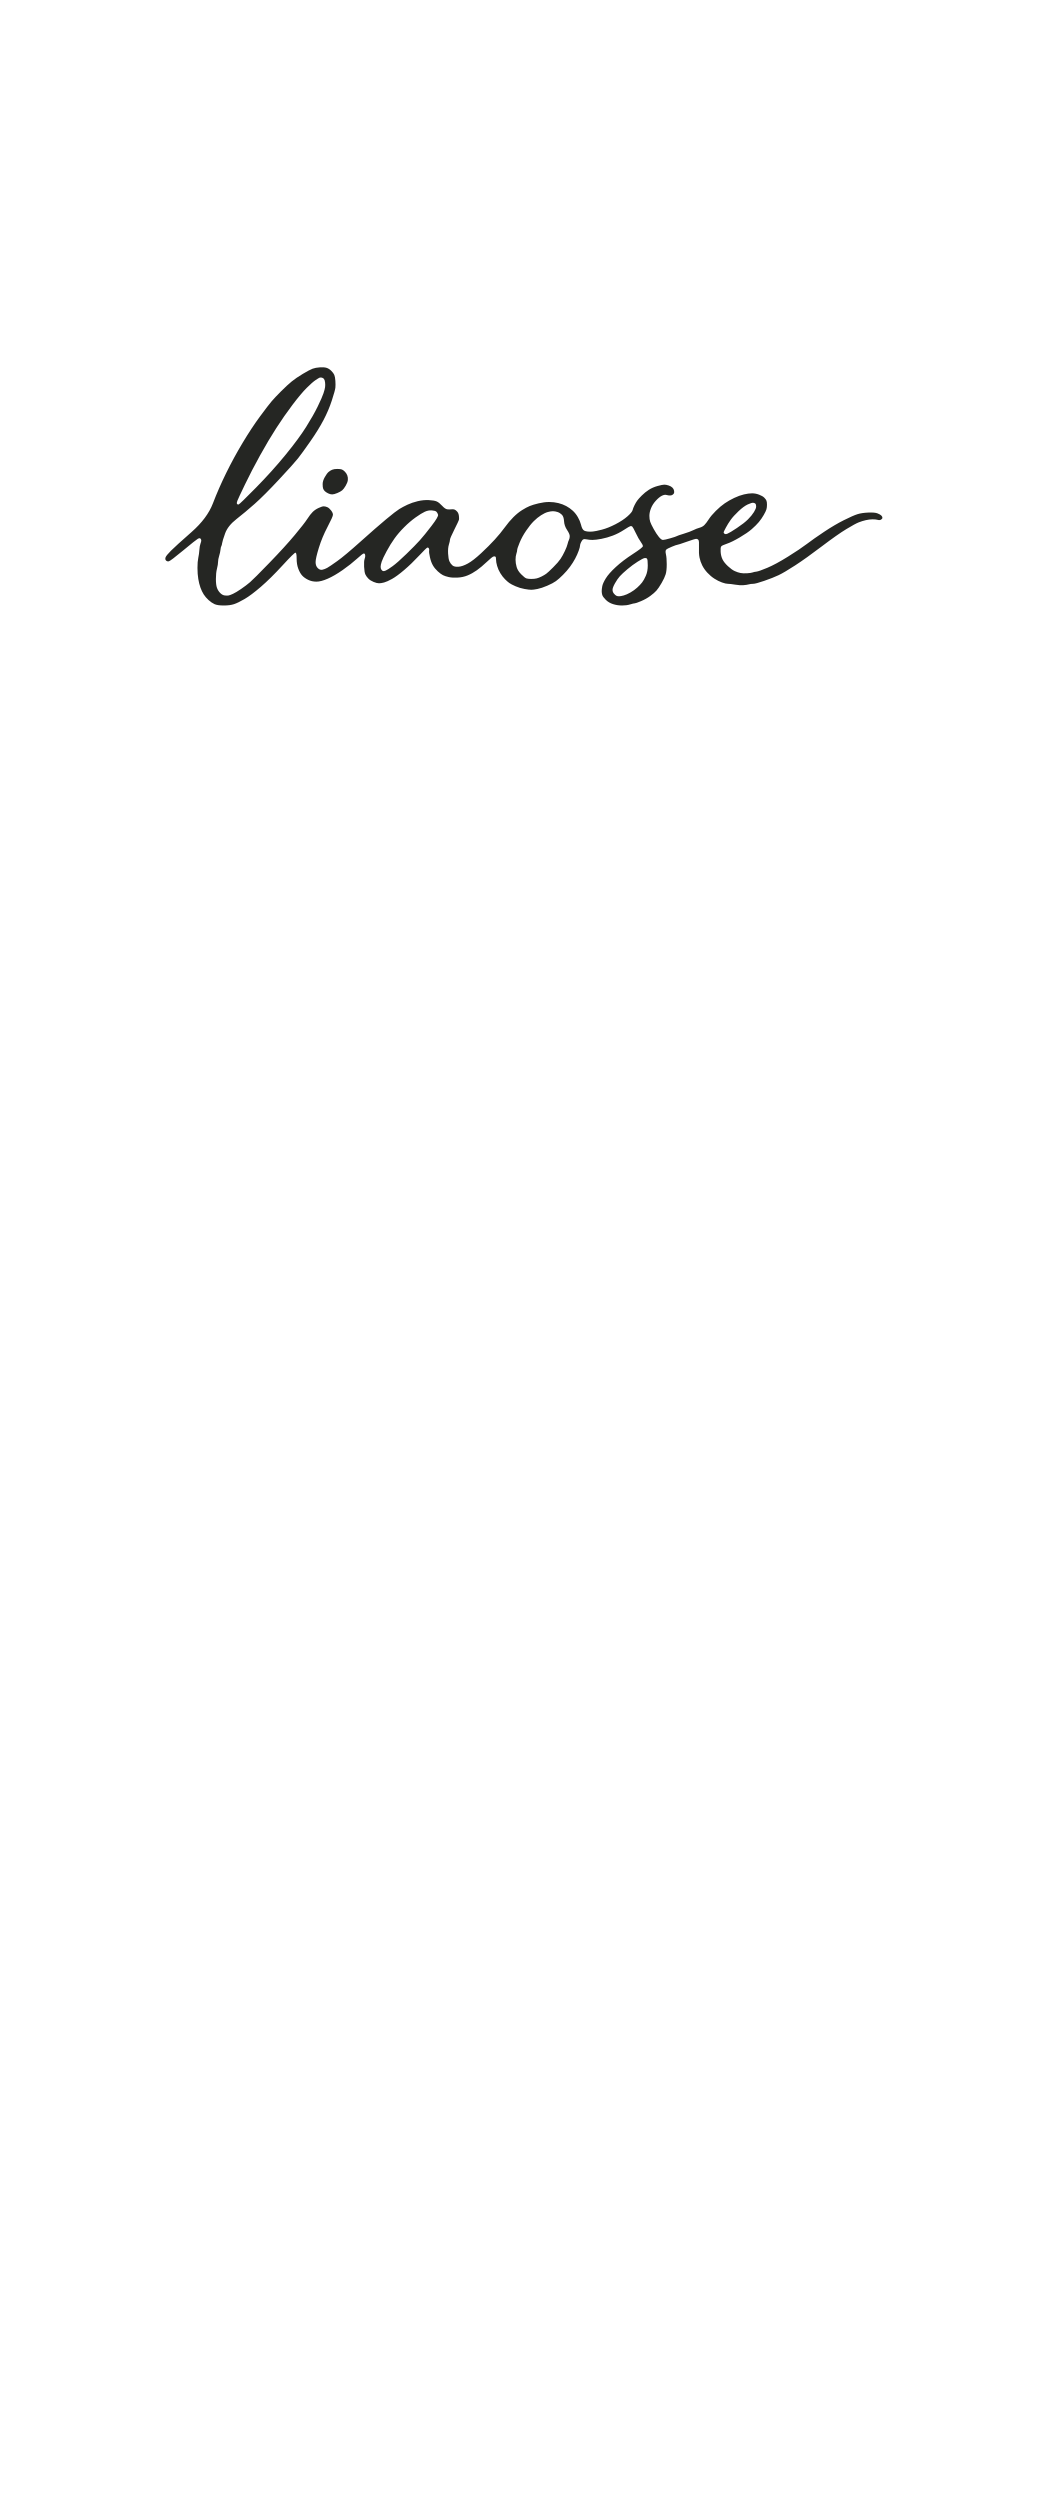
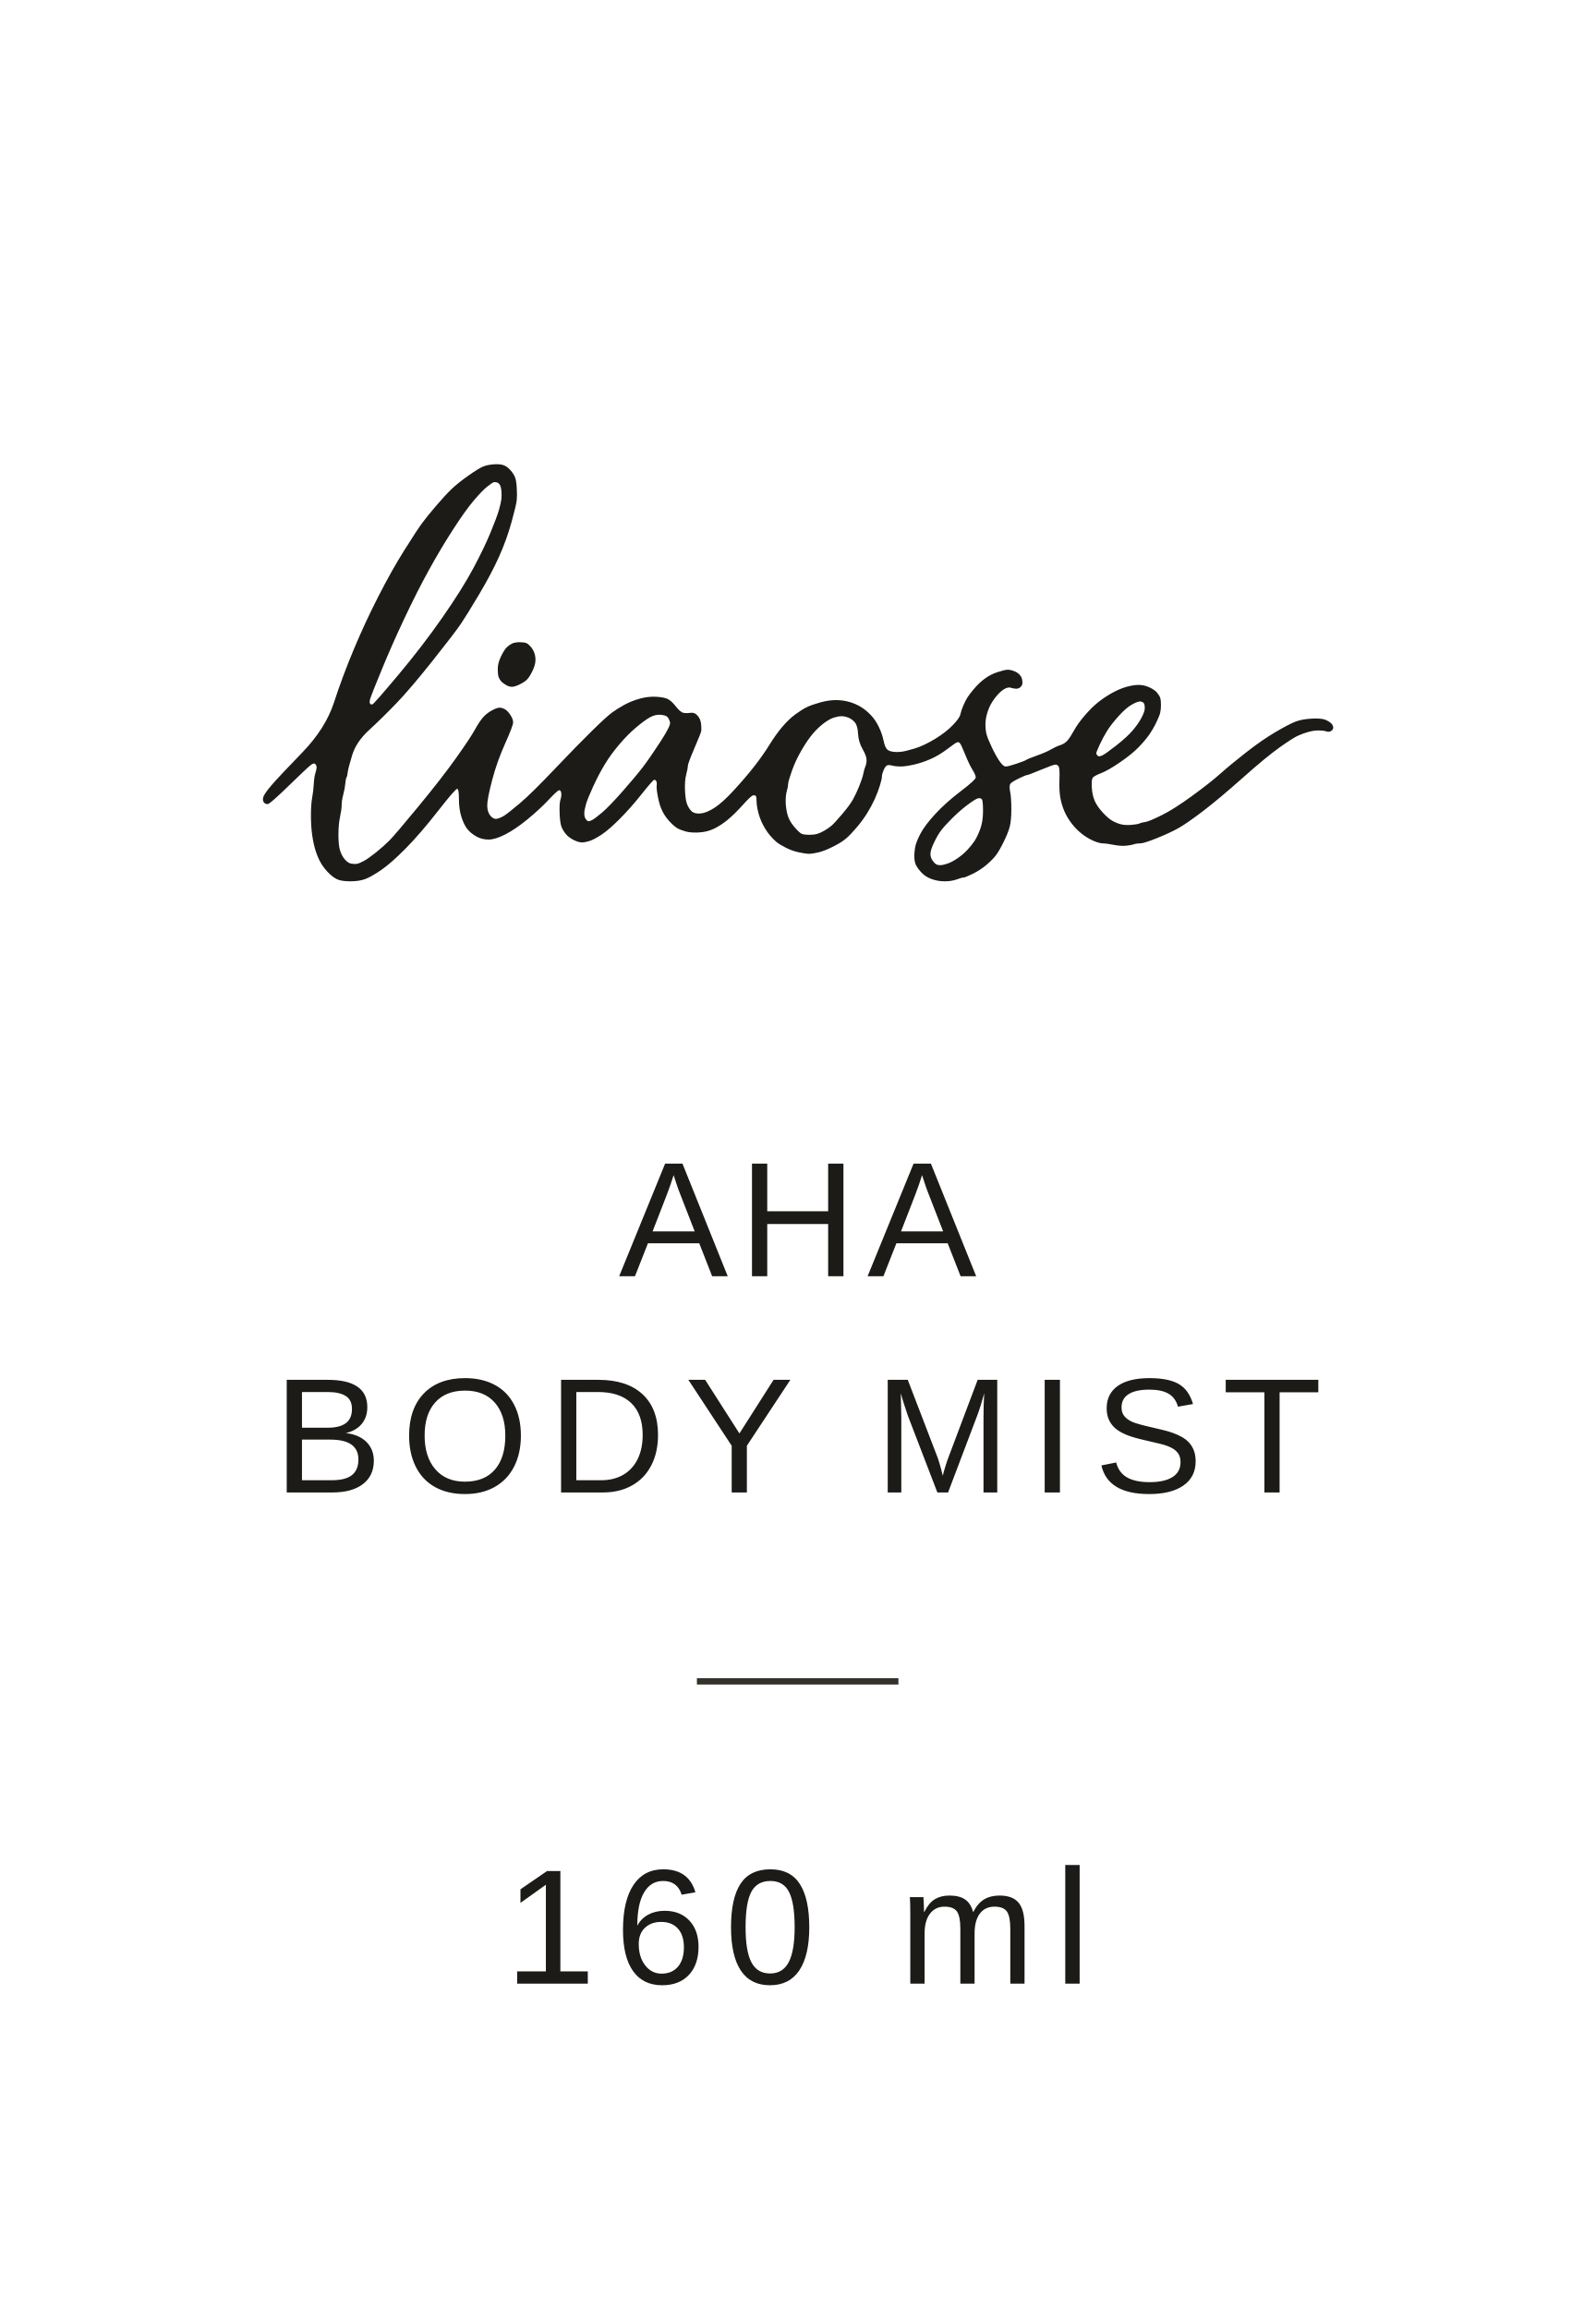
- <svg xmlns="http://www.w3.org/2000/svg" width="379" height="900" viewBox="0 0 379 900">
-   <svg x="56.85" y="130" width="265.3" height="97.537" viewBox="0 0 340 125">
-     <path d="M 86.250 51.000 Q 85.500 50.250 84.875 50.000 Q 84.250 49.750 82.750 49.750 Q 81.250 49.750 80.375 50.125 Q 79.500 50.500 78.750 51.125 Q 78.000 51.750 77.000 53.500 Q 76.000 55.250 76.000 56.750 Q 76.000 58.250 76.250 58.875 Q 76.500 59.500 77.000 60.000 Q 77.500 60.500 78.500 61.000 Q 79.500 61.500 80.375 61.500 Q 81.250 61.500 82.750 60.875 Q 84.250 60.250 85.000 59.625 Q 85.750 59.000 86.625 57.500 Q 87.500 56.000 87.625 54.875 Q 87.750 53.750 87.375 52.750 Q 87.000 51.750 86.250 51.000 Z M 3.500 90.625 Q 3.250 91.500 3.750 92.000 Q 4.250 92.500 5.000 92.375 Q 5.750 92.250 11.625 87.375 Q 17.500 82.500 18.375 82.000 Q 19.250 81.500 19.625 81.875 Q 20.000 82.250 20.000 82.750 Q 20.000 83.250 19.625 84.250 Q 19.250 85.250 19.125 87.125 Q 19.000 89.000 18.625 90.750 Q 18.250 92.500 18.250 95.375 Q 18.250 98.250 18.625 100.500 Q 19.000 102.750 19.625 104.500 Q 20.250 106.250 21.125 107.625 Q 22.000 109.000 23.375 110.250 Q 24.750 111.500 26.125 112.125 Q 27.500 112.750 30.375 112.750 Q 33.250 112.750 35.125 112.125 Q 37.000 111.500 40.000 109.750 Q 43.000 108.000 47.500 104.125 Q 52.000 100.250 57.500 94.250 Q 63.000 88.250 63.500 88.375 Q 64.000 88.500 64.000 91.125 Q 64.000 93.750 64.750 95.750 Q 65.500 97.750 66.500 98.875 Q 67.500 100.000 69.250 100.875 Q 71.000 101.750 73.125 101.750 Q 75.250 101.750 78.375 100.375 Q 81.500 99.000 85.250 96.375 Q 89.000 93.750 91.750 91.250 Q 94.500 88.750 95.000 88.750 Q 95.500 88.750 95.625 89.500 Q 95.750 90.250 95.375 91.250 Q 95.000 92.250 95.125 94.875 Q 95.250 97.500 95.750 98.500 Q 96.250 99.500 97.125 100.375 Q 98.000 101.250 99.500 101.875 Q 101.000 102.500 102.000 102.500 Q 103.000 102.500 104.375 102.125 Q 105.750 101.750 108.000 100.500 Q 110.250 99.250 113.625 96.375 Q 117.000 93.500 120.500 89.750 Q 124.000 86.000 124.375 86.000 Q 124.750 86.000 125.000 86.375 Q 125.250 86.750 125.125 87.500 Q 125.000 88.250 125.500 90.500 Q 126.000 92.750 126.875 94.250 Q 127.750 95.750 129.125 97.000 Q 130.500 98.250 131.500 98.750 Q 132.500 99.250 134.125 99.625 Q 135.750 100.000 138.250 99.875 Q 140.750 99.750 142.875 98.875 Q 145.000 98.000 147.125 96.500 Q 149.250 95.000 151.750 92.625 Q 154.250 90.250 154.875 90.125 Q 155.500 90.000 155.750 90.250 Q 156.000 90.500 156.000 91.625 Q 156.000 92.750 156.500 94.500 Q 157.000 96.250 158.000 97.875 Q 159.000 99.500 160.125 100.625 Q 161.250 101.750 162.125 102.375 Q 163.000 103.000 165.000 103.875 Q 167.000 104.750 169.125 105.125 Q 171.250 105.500 172.250 105.500 Q 173.250 105.500 175.125 105.125 Q 177.000 104.750 179.625 103.625 Q 182.250 102.500 183.625 101.500 Q 185.000 100.500 186.875 98.625 Q 188.750 96.750 190.125 94.875 Q 191.500 93.000 192.500 91.125 Q 193.500 89.250 194.125 87.500 Q 194.750 85.750 194.750 85.125 Q 194.750 84.500 195.250 83.500 Q 195.750 82.500 196.250 82.250 Q 196.750 82.000 197.875 82.250 Q 199.000 82.500 200.500 82.500 Q 202.000 82.500 204.625 82.000 Q 207.250 81.500 209.875 80.500 Q 212.500 79.500 215.000 77.875 Q 217.500 76.250 218.000 76.125 Q 218.500 76.000 218.875 76.375 Q 219.250 76.750 220.500 79.375 Q 221.750 82.000 222.750 83.375 Q 223.750 84.750 223.750 85.375 Q 223.750 86.000 219.125 89.000 Q 214.500 92.000 211.250 95.000 Q 208.000 98.000 206.625 100.250 Q 205.250 102.500 205.000 103.875 Q 204.750 105.250 204.750 106.125 Q 204.750 107.000 205.000 107.875 Q 205.250 108.750 206.625 110.125 Q 208.000 111.500 210.000 112.125 Q 212.000 112.750 214.125 112.750 Q 216.250 112.750 217.875 112.250 Q 219.500 111.750 220.000 111.750 Q 220.500 111.750 222.875 110.750 Q 225.250 109.750 227.125 108.375 Q 229.000 107.000 230.000 105.875 Q 231.000 104.750 232.375 102.375 Q 233.750 100.000 234.250 98.375 Q 234.750 96.750 234.750 93.750 Q 234.750 90.750 234.375 89.125 Q 234.000 87.500 234.500 87.000 Q 235.000 86.500 237.125 85.625 Q 239.250 84.750 239.625 84.750 Q 240.000 84.750 243.875 83.375 Q 247.750 82.000 248.375 82.000 Q 249.000 82.000 249.375 82.500 Q 249.750 83.000 249.625 85.875 Q 249.500 88.750 249.875 90.625 Q 250.250 92.500 251.125 94.250 Q 252.000 96.000 253.500 97.625 Q 255.000 99.250 256.750 100.375 Q 258.500 101.500 260.250 102.125 Q 262.000 102.750 263.000 102.750 Q 264.000 102.750 266.250 103.125 Q 268.500 103.500 270.125 103.375 Q 271.750 103.250 272.625 103.000 Q 273.500 102.750 274.625 102.750 Q 275.750 102.750 279.750 101.375 Q 283.750 100.000 286.375 98.750 Q 289.000 97.500 294.000 94.250 Q 299.000 91.000 306.250 85.500 Q 313.500 80.000 317.625 77.500 Q 321.750 75.000 323.375 74.375 Q 325.000 73.750 326.625 73.375 Q 328.250 73.000 329.750 73.000 Q 331.250 73.000 332.125 73.250 Q 333.000 73.500 333.625 73.125 Q 334.250 72.750 334.250 72.250 Q 334.250 71.750 333.750 71.250 Q 333.250 70.750 332.000 70.250 Q 330.750 69.750 327.750 69.875 Q 324.750 70.000 322.750 70.625 Q 320.750 71.250 316.500 73.375 Q 312.250 75.500 307.375 78.750 Q 302.500 82.000 299.375 84.375 Q 296.250 86.750 290.625 90.250 Q 285.000 93.750 281.125 95.375 Q 277.250 97.000 276.125 97.125 Q 275.000 97.250 274.375 97.500 Q 273.750 97.750 271.875 97.875 Q 270.000 98.000 268.750 97.750 Q 267.500 97.500 266.125 96.875 Q 264.750 96.250 263.000 94.625 Q 261.250 93.000 260.500 91.500 Q 259.750 90.000 259.625 88.000 Q 259.500 86.000 259.875 85.500 Q 260.250 85.000 262.500 84.250 Q 264.750 83.500 268.375 81.375 Q 272.000 79.250 274.000 77.500 Q 276.000 75.750 277.250 74.250 Q 278.500 72.750 279.500 71.000 Q 280.500 69.250 280.750 68.375 Q 281.000 67.500 281.000 66.250 Q 281.000 65.000 280.750 64.375 Q 280.500 63.750 279.750 63.000 Q 279.000 62.250 277.375 61.625 Q 275.750 61.000 274.125 61.000 Q 272.500 61.000 270.375 61.500 Q 268.250 62.000 265.875 63.125 Q 263.500 64.250 261.500 65.625 Q 259.500 67.000 257.375 69.125 Q 255.250 71.250 254.125 73.000 Q 253.000 74.750 252.125 75.625 Q 251.250 76.500 249.875 76.875 Q 248.500 77.250 247.000 78.000 Q 245.500 78.750 242.625 79.625 Q 239.750 80.500 239.375 80.750 Q 239.000 81.000 236.375 81.750 Q 233.750 82.500 233.000 82.500 Q 232.250 82.500 231.125 81.125 Q 230.000 79.750 228.750 77.500 Q 227.500 75.250 227.125 74.125 Q 226.750 73.000 226.750 71.375 Q 226.750 69.750 227.500 67.875 Q 228.250 66.000 229.750 64.375 Q 231.250 62.750 232.500 62.125 Q 233.750 61.500 234.625 61.750 Q 235.500 62.000 236.250 62.000 Q 237.000 62.000 237.500 61.625 Q 238.000 61.250 238.125 60.875 Q 238.250 60.500 238.125 59.750 Q 238.000 59.000 237.375 58.375 Q 236.750 57.750 235.625 57.375 Q 234.500 57.000 233.625 57.000 Q 232.750 57.000 230.500 57.625 Q 228.250 58.250 226.500 59.375 Q 224.750 60.500 223.250 62.000 Q 221.750 63.500 221.125 64.375 Q 220.500 65.250 219.875 66.500 Q 219.250 67.750 219.000 68.750 Q 218.750 69.750 216.625 71.625 Q 214.500 73.500 211.125 75.250 Q 207.750 77.000 204.875 77.750 Q 202.000 78.500 200.625 78.625 Q 199.250 78.750 198.250 78.625 Q 197.250 78.500 196.750 78.250 Q 196.250 78.000 195.875 77.375 Q 195.500 76.750 195.125 75.250 Q 194.750 73.750 193.750 72.000 Q 192.750 70.250 191.375 69.000 Q 190.000 67.750 188.375 66.875 Q 186.750 66.000 184.750 65.500 Q 182.750 65.000 180.500 65.000 Q 178.250 65.000 175.625 65.625 Q 173.000 66.250 171.500 66.875 Q 170.000 67.500 168.000 68.750 Q 166.000 70.000 164.000 72.000 Q 162.000 74.000 160.000 76.750 Q 158.000 79.500 155.375 82.375 Q 152.750 85.250 149.125 88.625 Q 145.500 92.000 143.000 93.375 Q 140.500 94.750 138.625 94.875 Q 136.750 95.000 135.875 94.250 Q 135.000 93.500 134.500 92.375 Q 134.000 91.250 133.875 88.750 Q 133.750 86.250 134.250 84.625 Q 134.750 83.000 134.750 82.375 Q 134.750 81.750 136.750 77.750 Q 138.750 73.750 138.875 73.250 Q 139.000 72.750 138.875 71.500 Q 138.750 70.250 138.125 69.500 Q 137.500 68.750 136.875 68.500 Q 136.250 68.250 135.375 68.375 Q 134.500 68.500 133.500 68.375 Q 132.500 68.250 131.125 66.750 Q 129.750 65.250 128.625 64.750 Q 127.500 64.250 125.000 64.125 Q 122.500 64.000 119.875 64.625 Q 117.250 65.250 115.125 66.250 Q 113.000 67.250 111.375 68.250 Q 109.750 69.250 105.250 73.000 Q 100.750 76.750 93.500 83.250 Q 86.250 89.750 82.750 92.250 Q 79.250 94.750 78.125 95.375 Q 77.000 96.000 75.875 96.250 Q 74.750 96.500 73.750 95.500 Q 72.750 94.500 72.750 92.750 Q 72.750 91.000 74.250 86.125 Q 75.750 81.250 78.250 76.500 Q 80.750 71.750 80.750 70.875 Q 80.750 70.000 79.875 68.875 Q 79.000 67.750 78.125 67.375 Q 77.250 67.000 76.500 67.000 Q 75.750 67.000 74.125 67.750 Q 72.500 68.500 71.375 69.625 Q 70.250 70.750 68.875 72.875 Q 67.500 75.000 63.125 80.250 Q 58.750 85.500 51.500 93.000 Q 44.250 100.500 42.500 102.000 Q 40.750 103.500 38.375 105.125 Q 36.000 106.750 34.625 107.375 Q 33.250 108.000 32.625 108.125 Q 32.000 108.250 30.875 108.125 Q 29.750 108.000 28.750 107.000 Q 27.750 106.000 27.250 104.625 Q 26.750 103.250 26.750 100.500 Q 26.750 97.750 27.250 95.750 Q 27.750 93.750 27.750 92.625 Q 27.750 91.500 28.250 89.875 Q 28.750 88.250 28.875 87.000 Q 29.000 85.750 29.250 85.375 Q 29.500 85.000 29.625 84.000 Q 29.750 83.000 31.000 79.500 Q 32.250 76.000 36.250 72.875 Q 40.250 69.750 44.625 65.875 Q 49.000 62.000 55.875 54.625 Q 62.750 47.250 64.625 44.875 Q 66.500 42.500 70.250 37.125 Q 74.000 31.750 76.375 27.250 Q 78.750 22.750 80.250 18.125 Q 81.750 13.500 81.875 12.250 Q 82.000 11.000 81.875 9.125 Q 81.750 7.250 81.375 6.375 Q 81.000 5.500 80.000 4.500 Q 79.000 3.500 77.875 3.125 Q 76.750 2.750 74.750 2.875 Q 72.750 3.000 71.375 3.500 Q 70.000 4.000 66.875 5.875 Q 63.750 7.750 61.750 9.375 Q 59.750 11.000 56.875 13.875 Q 54.000 16.750 52.500 18.500 Q 51.000 20.250 47.125 25.500 Q 43.250 30.750 39.125 37.625 Q 35.000 44.500 31.500 51.625 Q 28.000 58.750 25.375 65.625 Q 22.750 72.500 15.500 78.875 Q 8.250 85.250 6.000 87.500 Q 3.750 89.750 3.500 90.625 Z M 224.500 90.875 Q 225.250 90.750 225.625 91.125 Q 226.000 91.500 226.000 94.250 Q 226.000 97.000 225.125 99.000 Q 224.250 101.000 223.375 102.125 Q 222.500 103.250 221.125 104.500 Q 219.750 105.750 218.000 106.750 Q 216.250 107.750 214.875 108.125 Q 213.500 108.500 212.750 108.500 Q 212.000 108.500 211.500 108.250 Q 211.000 108.000 210.375 107.250 Q 209.750 106.500 209.750 105.500 Q 209.750 104.500 210.875 102.500 Q 212.000 100.500 213.125 99.250 Q 214.250 98.000 216.625 96.000 Q 219.000 94.000 221.375 92.500 Q 223.750 91.000 224.500 90.875 Z M 184.375 69.625 Q 185.500 70.000 186.375 70.875 Q 187.250 71.750 187.375 73.875 Q 187.500 76.000 188.750 77.875 Q 190.000 79.750 190.000 80.750 Q 190.000 81.750 189.625 82.500 Q 189.250 83.250 189.000 84.375 Q 188.750 85.500 187.750 87.625 Q 186.750 89.750 185.750 91.250 Q 184.750 92.750 182.375 95.125 Q 180.000 97.500 179.125 98.125 Q 178.250 98.750 177.000 99.375 Q 175.750 100.000 174.750 100.250 Q 173.750 100.500 172.250 100.500 Q 170.750 100.500 170.000 100.250 Q 169.250 100.000 167.625 98.375 Q 166.000 96.750 165.500 95.000 Q 165.000 93.250 165.000 91.625 Q 165.000 90.000 165.375 88.875 Q 165.750 87.750 165.750 87.125 Q 165.750 86.500 166.875 83.750 Q 168.000 81.000 169.875 78.250 Q 171.750 75.500 173.375 73.875 Q 175.000 72.250 176.750 71.125 Q 178.500 70.000 179.875 69.625 Q 181.250 69.250 182.250 69.250 Q 183.250 69.250 184.375 69.625 Z M 126.375 68.875 Q 128.000 69.000 128.500 69.500 Q 129.000 70.000 129.250 70.875 Q 129.500 71.750 126.250 76.000 Q 123.000 80.250 120.875 82.625 Q 118.750 85.000 114.625 89.000 Q 110.500 93.000 108.250 94.625 Q 106.000 96.250 105.125 96.625 Q 104.250 97.000 103.875 96.875 Q 103.500 96.750 103.125 96.250 Q 102.750 95.750 102.750 94.875 Q 102.750 94.000 103.250 92.500 Q 103.750 91.000 105.500 87.750 Q 107.250 84.500 109.125 81.875 Q 111.000 79.250 113.625 76.625 Q 116.250 74.000 118.875 72.125 Q 121.500 70.250 123.125 69.500 Q 124.750 68.750 126.375 68.875 Z M 274.750 65.375 Q 275.500 65.500 275.750 65.875 Q 276.000 66.250 276.000 67.125 Q 276.000 68.000 275.000 69.625 Q 274.000 71.250 272.250 73.000 Q 270.500 74.750 267.125 77.000 Q 263.750 79.250 262.750 79.625 Q 261.750 80.000 261.375 79.625 Q 261.000 79.250 261.000 79.000 Q 261.000 78.750 262.000 76.875 Q 263.000 75.000 264.250 73.250 Q 265.500 71.500 267.875 69.250 Q 270.250 67.000 272.125 66.125 Q 274.000 65.250 274.750 65.375 Z M 75.625 7.625 Q 76.250 7.750 76.625 8.250 Q 77.000 8.750 77.125 9.875 Q 77.250 11.000 77.125 12.000 Q 77.000 13.000 76.375 14.875 Q 75.750 16.750 73.750 20.875 Q 71.750 25.000 68.375 30.375 Q 65.000 35.750 58.875 43.250 Q 52.750 50.750 45.250 58.375 Q 37.750 66.000 37.250 66.125 Q 36.750 66.250 36.500 65.875 Q 36.250 65.500 36.625 64.500 Q 37.000 63.500 40.125 57.000 Q 43.250 50.500 47.125 43.500 Q 51.000 36.500 54.625 30.875 Q 58.250 25.250 62.125 20.125 Q 66.000 15.000 68.625 12.375 Q 71.250 9.750 72.750 8.750 Q 74.250 7.750 74.625 7.625 Q 75.000 7.500 75.625 7.625 Z" fill-rule="evenodd" fill="#252623" />
+ <svg xmlns="http://www.w3.org/2000/svg" width="760" height="1100" viewBox="0 0 760 1100">
+   <svg x="120" y="216" width="524" height="226" viewBox="0 0 340 125" preserveAspectRatio="none">
+     <path d="M 86.250 51.000 Q 85.500 50.250 84.875 50.000 Q 84.250 49.750 82.750 49.750 Q 81.250 49.750 80.375 50.125 Q 79.500 50.500 78.750 51.125 Q 78.000 51.750 77.000 53.500 Q 76.000 55.250 76.000 56.750 Q 76.000 58.250 76.250 58.875 Q 76.500 59.500 77.000 60.000 Q 77.500 60.500 78.500 61.000 Q 79.500 61.500 80.375 61.500 Q 81.250 61.500 82.750 60.875 Q 84.250 60.250 85.000 59.625 Q 85.750 59.000 86.625 57.500 Q 87.500 56.000 87.625 54.875 Q 87.750 53.750 87.375 52.750 Q 87.000 51.750 86.250 51.000 Z M 3.500 90.625 Q 3.250 91.500 3.750 92.000 Q 4.250 92.500 5.000 92.375 Q 5.750 92.250 11.625 87.375 Q 17.500 82.500 18.375 82.000 Q 19.250 81.500 19.625 81.875 Q 20.000 82.250 20.000 82.750 Q 20.000 83.250 19.625 84.250 Q 19.250 85.250 19.125 87.125 Q 19.000 89.000 18.625 90.750 Q 18.250 92.500 18.250 95.375 Q 18.250 98.250 18.625 100.500 Q 19.000 102.750 19.625 104.500 Q 20.250 106.250 21.125 107.625 Q 22.000 109.000 23.375 110.250 Q 24.750 111.500 26.125 112.125 Q 27.500 112.750 30.375 112.750 Q 33.250 112.750 35.125 112.125 Q 37.000 111.500 40.000 109.750 Q 43.000 108.000 47.500 104.125 Q 52.000 100.250 57.500 94.250 Q 63.000 88.250 63.500 88.375 Q 64.000 88.500 64.000 91.125 Q 64.000 93.750 64.750 95.750 Q 65.500 97.750 66.500 98.875 Q 67.500 100.000 69.250 100.875 Q 71.000 101.750 73.125 101.750 Q 75.250 101.750 78.375 100.375 Q 81.500 99.000 85.250 96.375 Q 89.000 93.750 91.750 91.250 Q 94.500 88.750 95.000 88.750 Q 95.500 88.750 95.625 89.500 Q 95.750 90.250 95.375 91.250 Q 95.000 92.250 95.125 94.875 Q 95.250 97.500 95.750 98.500 Q 96.250 99.500 97.125 100.375 Q 98.000 101.250 99.500 101.875 Q 101.000 102.500 102.000 102.500 Q 103.000 102.500 104.375 102.125 Q 105.750 101.750 108.000 100.500 Q 110.250 99.250 113.625 96.375 Q 117.000 93.500 120.500 89.750 Q 124.000 86.000 124.375 86.000 Q 124.750 86.000 125.000 86.375 Q 125.250 86.750 125.125 87.500 Q 125.000 88.250 125.500 90.500 Q 126.000 92.750 126.875 94.250 Q 127.750 95.750 129.125 97.000 Q 130.500 98.250 131.500 98.750 Q 132.500 99.250 134.125 99.625 Q 135.750 100.000 138.250 99.875 Q 140.750 99.750 142.875 98.875 Q 145.000 98.000 147.125 96.500 Q 149.250 95.000 151.750 92.625 Q 154.250 90.250 154.875 90.125 Q 155.500 90.000 155.750 90.250 Q 156.000 90.500 156.000 91.625 Q 156.000 92.750 156.500 94.500 Q 157.000 96.250 158.000 97.875 Q 159.000 99.500 160.125 100.625 Q 161.250 101.750 162.125 102.375 Q 163.000 103.000 165.000 103.875 Q 167.000 104.750 169.125 105.125 Q 171.250 105.500 172.250 105.500 Q 173.250 105.500 175.125 105.125 Q 177.000 104.750 179.625 103.625 Q 182.250 102.500 183.625 101.500 Q 185.000 100.500 186.875 98.625 Q 188.750 96.750 190.125 94.875 Q 191.500 93.000 192.500 91.125 Q 193.500 89.250 194.125 87.500 Q 194.750 85.750 194.750 85.125 Q 194.750 84.500 195.250 83.500 Q 195.750 82.500 196.250 82.250 Q 196.750 82.000 197.875 82.250 Q 199.000 82.500 200.500 82.500 Q 202.000 82.500 204.625 82.000 Q 207.250 81.500 209.875 80.500 Q 212.500 79.500 215.000 77.875 Q 217.500 76.250 218.000 76.125 Q 218.500 76.000 218.875 76.375 Q 219.250 76.750 220.500 79.375 Q 221.750 82.000 222.750 83.375 Q 223.750 84.750 223.750 85.375 Q 223.750 86.000 219.125 89.000 Q 214.500 92.000 211.250 95.000 Q 208.000 98.000 206.625 100.250 Q 205.250 102.500 205.000 103.875 Q 204.750 105.250 204.750 106.125 Q 204.750 107.000 205.000 107.875 Q 205.250 108.750 206.625 110.125 Q 208.000 111.500 210.000 112.125 Q 212.000 112.750 214.125 112.750 Q 216.250 112.750 217.875 112.250 Q 219.500 111.750 220.000 111.750 Q 220.500 111.750 222.875 110.750 Q 225.250 109.750 227.125 108.375 Q 229.000 107.000 230.000 105.875 Q 231.000 104.750 232.375 102.375 Q 233.750 100.000 234.250 98.375 Q 234.750 96.750 234.750 93.750 Q 234.750 90.750 234.375 89.125 Q 234.000 87.500 234.500 87.000 Q 235.000 86.500 237.125 85.625 Q 239.250 84.750 239.625 84.750 Q 240.000 84.750 243.875 83.375 Q 247.750 82.000 248.375 82.000 Q 249.000 82.000 249.375 82.500 Q 249.750 83.000 249.625 85.875 Q 249.500 88.750 249.875 90.625 Q 250.250 92.500 251.125 94.250 Q 252.000 96.000 253.500 97.625 Q 255.000 99.250 256.750 100.375 Q 258.500 101.500 260.250 102.125 Q 262.000 102.750 263.000 102.750 Q 264.000 102.750 266.250 103.125 Q 268.500 103.500 270.125 103.375 Q 271.750 103.250 272.625 103.000 Q 273.500 102.750 274.625 102.750 Q 275.750 102.750 279.750 101.375 Q 283.750 100.000 286.375 98.750 Q 289.000 97.500 294.000 94.250 Q 299.000 91.000 306.250 85.500 Q 313.500 80.000 317.625 77.500 Q 321.750 75.000 323.375 74.375 Q 325.000 73.750 326.625 73.375 Q 328.250 73.000 329.750 73.000 Q 331.250 73.000 332.125 73.250 Q 333.000 73.500 333.625 73.125 Q 334.250 72.750 334.250 72.250 Q 334.250 71.750 333.750 71.250 Q 333.250 70.750 332.000 70.250 Q 330.750 69.750 327.750 69.875 Q 324.750 70.000 322.750 70.625 Q 320.750 71.250 316.500 73.375 Q 312.250 75.500 307.375 78.750 Q 302.500 82.000 299.375 84.375 Q 296.250 86.750 290.625 90.250 Q 285.000 93.750 281.125 95.375 Q 277.250 97.000 276.125 97.125 Q 275.000 97.250 274.375 97.500 Q 273.750 97.750 271.875 97.875 Q 270.000 98.000 268.750 97.750 Q 267.500 97.500 266.125 96.875 Q 264.750 96.250 263.000 94.625 Q 261.250 93.000 260.500 91.500 Q 259.750 90.000 259.625 88.000 Q 259.500 86.000 259.875 85.500 Q 260.250 85.000 262.500 84.250 Q 264.750 83.500 268.375 81.375 Q 272.000 79.250 274.000 77.500 Q 276.000 75.750 277.250 74.250 Q 278.500 72.750 279.500 71.000 Q 280.500 69.250 280.750 68.375 Q 281.000 67.500 281.000 66.250 Q 281.000 65.000 280.750 64.375 Q 280.500 63.750 279.750 63.000 Q 279.000 62.250 277.375 61.625 Q 275.750 61.000 274.125 61.000 Q 272.500 61.000 270.375 61.500 Q 268.250 62.000 265.875 63.125 Q 263.500 64.250 261.500 65.625 Q 259.500 67.000 257.375 69.125 Q 255.250 71.250 254.125 73.000 Q 253.000 74.750 252.125 75.625 Q 251.250 76.500 249.875 76.875 Q 248.500 77.250 247.000 78.000 Q 245.500 78.750 242.625 79.625 Q 239.750 80.500 239.375 80.750 Q 239.000 81.000 236.375 81.750 Q 233.750 82.500 233.000 82.500 Q 232.250 82.500 231.125 81.125 Q 230.000 79.750 228.750 77.500 Q 227.500 75.250 227.125 74.125 Q 226.750 73.000 226.750 71.375 Q 226.750 69.750 227.500 67.875 Q 228.250 66.000 229.750 64.375 Q 231.250 62.750 232.500 62.125 Q 233.750 61.500 234.625 61.750 Q 235.500 62.000 236.250 62.000 Q 237.000 62.000 237.500 61.625 Q 238.000 61.250 238.125 60.875 Q 238.250 60.500 238.125 59.750 Q 238.000 59.000 237.375 58.375 Q 236.750 57.750 235.625 57.375 Q 234.500 57.000 233.625 57.000 Q 232.750 57.000 230.500 57.625 Q 228.250 58.250 226.500 59.375 Q 224.750 60.500 223.250 62.000 Q 221.750 63.500 221.125 64.375 Q 220.500 65.250 219.875 66.500 Q 219.250 67.750 219.000 68.750 Q 218.750 69.750 216.625 71.625 Q 214.500 73.500 211.125 75.250 Q 207.750 77.000 204.875 77.750 Q 202.000 78.500 200.625 78.625 Q 199.250 78.750 198.250 78.625 Q 197.250 78.500 196.750 78.250 Q 196.250 78.000 195.875 77.375 Q 195.500 76.750 195.125 75.250 Q 194.750 73.750 193.750 72.000 Q 192.750 70.250 191.375 69.000 Q 190.000 67.750 188.375 66.875 Q 186.750 66.000 184.750 65.500 Q 182.750 65.000 180.500 65.000 Q 178.250 65.000 175.625 65.625 Q 173.000 66.250 171.500 66.875 Q 170.000 67.500 168.000 68.750 Q 166.000 70.000 164.000 72.000 Q 162.000 74.000 160.000 76.750 Q 158.000 79.500 155.375 82.375 Q 152.750 85.250 149.125 88.625 Q 145.500 92.000 143.000 93.375 Q 140.500 94.750 138.625 94.875 Q 136.750 95.000 135.875 94.250 Q 135.000 93.500 134.500 92.375 Q 134.000 91.250 133.875 88.750 Q 133.750 86.250 134.250 84.625 Q 134.750 83.000 134.750 82.375 Q 134.750 81.750 136.750 77.750 Q 138.750 73.750 138.875 73.250 Q 139.000 72.750 138.875 71.500 Q 138.750 70.250 138.125 69.500 Q 137.500 68.750 136.875 68.500 Q 136.250 68.250 135.375 68.375 Q 134.500 68.500 133.500 68.375 Q 132.500 68.250 131.125 66.750 Q 129.750 65.250 128.625 64.750 Q 127.500 64.250 125.000 64.125 Q 122.500 64.000 119.875 64.625 Q 117.250 65.250 115.125 66.250 Q 113.000 67.250 111.375 68.250 Q 109.750 69.250 105.250 73.000 Q 100.750 76.750 93.500 83.250 Q 86.250 89.750 82.750 92.250 Q 79.250 94.750 78.125 95.375 Q 77.000 96.000 75.875 96.250 Q 74.750 96.500 73.750 95.500 Q 72.750 94.500 72.750 92.750 Q 72.750 91.000 74.250 86.125 Q 75.750 81.250 78.250 76.500 Q 80.750 71.750 80.750 70.875 Q 80.750 70.000 79.875 68.875 Q 79.000 67.750 78.125 67.375 Q 77.250 67.000 76.500 67.000 Q 75.750 67.000 74.125 67.750 Q 72.500 68.500 71.375 69.625 Q 70.250 70.750 68.875 72.875 Q 67.500 75.000 63.125 80.250 Q 58.750 85.500 51.500 93.000 Q 44.250 100.500 42.500 102.000 Q 40.750 103.500 38.375 105.125 Q 36.000 106.750 34.625 107.375 Q 33.250 108.000 32.625 108.125 Q 32.000 108.250 30.875 108.125 Q 29.750 108.000 28.750 107.000 Q 27.750 106.000 27.250 104.625 Q 26.750 103.250 26.750 100.500 Q 26.750 97.750 27.250 95.750 Q 27.750 93.750 27.750 92.625 Q 27.750 91.500 28.250 89.875 Q 28.750 88.250 28.875 87.000 Q 29.000 85.750 29.250 85.375 Q 29.500 85.000 29.625 84.000 Q 29.750 83.000 31.000 79.500 Q 32.250 76.000 36.250 72.875 Q 40.250 69.750 44.625 65.875 Q 49.000 62.000 55.875 54.625 Q 62.750 47.250 64.625 44.875 Q 66.500 42.500 70.250 37.125 Q 74.000 31.750 76.375 27.250 Q 78.750 22.750 80.250 18.125 Q 81.750 13.500 81.875 12.250 Q 82.000 11.000 81.875 9.125 Q 81.750 7.250 81.375 6.375 Q 81.000 5.500 80.000 4.500 Q 79.000 3.500 77.875 3.125 Q 76.750 2.750 74.750 2.875 Q 72.750 3.000 71.375 3.500 Q 70.000 4.000 66.875 5.875 Q 63.750 7.750 61.750 9.375 Q 59.750 11.000 56.875 13.875 Q 54.000 16.750 52.500 18.500 Q 51.000 20.250 47.125 25.500 Q 43.250 30.750 39.125 37.625 Q 35.000 44.500 31.500 51.625 Q 28.000 58.750 25.375 65.625 Q 22.750 72.500 15.500 78.875 Q 8.250 85.250 6.000 87.500 Q 3.750 89.750 3.500 90.625 Z M 224.500 90.875 Q 225.250 90.750 225.625 91.125 Q 226.000 91.500 226.000 94.250 Q 226.000 97.000 225.125 99.000 Q 224.250 101.000 223.375 102.125 Q 222.500 103.250 221.125 104.500 Q 219.750 105.750 218.000 106.750 Q 216.250 107.750 214.875 108.125 Q 213.500 108.500 212.750 108.500 Q 212.000 108.500 211.500 108.250 Q 211.000 108.000 210.375 107.250 Q 209.750 106.500 209.750 105.500 Q 209.750 104.500 210.875 102.500 Q 212.000 100.500 213.125 99.250 Q 214.250 98.000 216.625 96.000 Q 219.000 94.000 221.375 92.500 Q 223.750 91.000 224.500 90.875 Z M 184.375 69.625 Q 185.500 70.000 186.375 70.875 Q 187.250 71.750 187.375 73.875 Q 187.500 76.000 188.750 77.875 Q 190.000 79.750 190.000 80.750 Q 190.000 81.750 189.625 82.500 Q 189.250 83.250 189.000 84.375 Q 188.750 85.500 187.750 87.625 Q 186.750 89.750 185.750 91.250 Q 184.750 92.750 182.375 95.125 Q 180.000 97.500 179.125 98.125 Q 178.250 98.750 177.000 99.375 Q 175.750 100.000 174.750 100.250 Q 173.750 100.500 172.250 100.500 Q 170.750 100.500 170.000 100.250 Q 169.250 100.000 167.625 98.375 Q 166.000 96.750 165.500 95.000 Q 165.000 93.250 165.000 91.625 Q 165.000 90.000 165.375 88.875 Q 165.750 87.750 165.750 87.125 Q 165.750 86.500 166.875 83.750 Q 168.000 81.000 169.875 78.250 Q 171.750 75.500 173.375 73.875 Q 175.000 72.250 176.750 71.125 Q 178.500 70.000 179.875 69.625 Q 181.250 69.250 182.250 69.250 Q 183.250 69.250 184.375 69.625 Z M 126.375 68.875 Q 128.000 69.000 128.500 69.500 Q 129.000 70.000 129.250 70.875 Q 129.500 71.750 126.250 76.000 Q 123.000 80.250 120.875 82.625 Q 118.750 85.000 114.625 89.000 Q 110.500 93.000 108.250 94.625 Q 106.000 96.250 105.125 96.625 Q 104.250 97.000 103.875 96.875 Q 103.500 96.750 103.125 96.250 Q 102.750 95.750 102.750 94.875 Q 102.750 94.000 103.250 92.500 Q 103.750 91.000 105.500 87.750 Q 107.250 84.500 109.125 81.875 Q 111.000 79.250 113.625 76.625 Q 116.250 74.000 118.875 72.125 Q 121.500 70.250 123.125 69.500 Q 124.750 68.750 126.375 68.875 Z M 274.750 65.375 Q 275.500 65.500 275.750 65.875 Q 276.000 66.250 276.000 67.125 Q 276.000 68.000 275.000 69.625 Q 274.000 71.250 272.250 73.000 Q 270.500 74.750 267.125 77.000 Q 263.750 79.250 262.750 79.625 Q 261.750 80.000 261.375 79.625 Q 261.000 79.250 261.000 79.000 Q 261.000 78.750 262.000 76.875 Q 263.000 75.000 264.250 73.250 Q 265.500 71.500 267.875 69.250 Q 270.250 67.000 272.125 66.125 Q 274.000 65.250 274.750 65.375 Z M 75.625 7.625 Q 76.250 7.750 76.625 8.250 Q 77.000 8.750 77.125 9.875 Q 77.250 11.000 77.125 12.000 Q 77.000 13.000 76.375 14.875 Q 75.750 16.750 73.750 20.875 Q 71.750 25.000 68.375 30.375 Q 65.000 35.750 58.875 43.250 Q 52.750 50.750 45.250 58.375 Q 37.750 66.000 37.250 66.125 Q 36.750 66.250 36.500 65.875 Q 36.250 65.500 36.625 64.500 Q 37.000 63.500 40.125 57.000 Q 43.250 50.500 47.125 43.500 Q 51.000 36.500 54.625 30.875 Q 58.250 25.250 62.125 20.125 Q 66.000 15.000 68.625 12.375 Q 71.250 9.750 72.750 8.750 Q 74.250 7.750 74.625 7.625 Q 75.000 7.500 75.625 7.625 Z" fill="#1d1b18" />
  </svg>
+   <g fill="#1d1b18" text-anchor="middle" font-family="Helvetica Neue,Arial,sans-serif">
+     <text x="380" y="608" font-size="78" letter-spacing="5">AHA</text>
+     <text x="380" y="711" font-size="78" letter-spacing="9">BODY MIST</text>
+     <path d="M332 801H428" fill="none" stroke="#34302a" stroke-width="3" />
+     <text x="380" y="945" font-size="78" letter-spacing="9">160 ml</text>
+   </g>
</svg>
